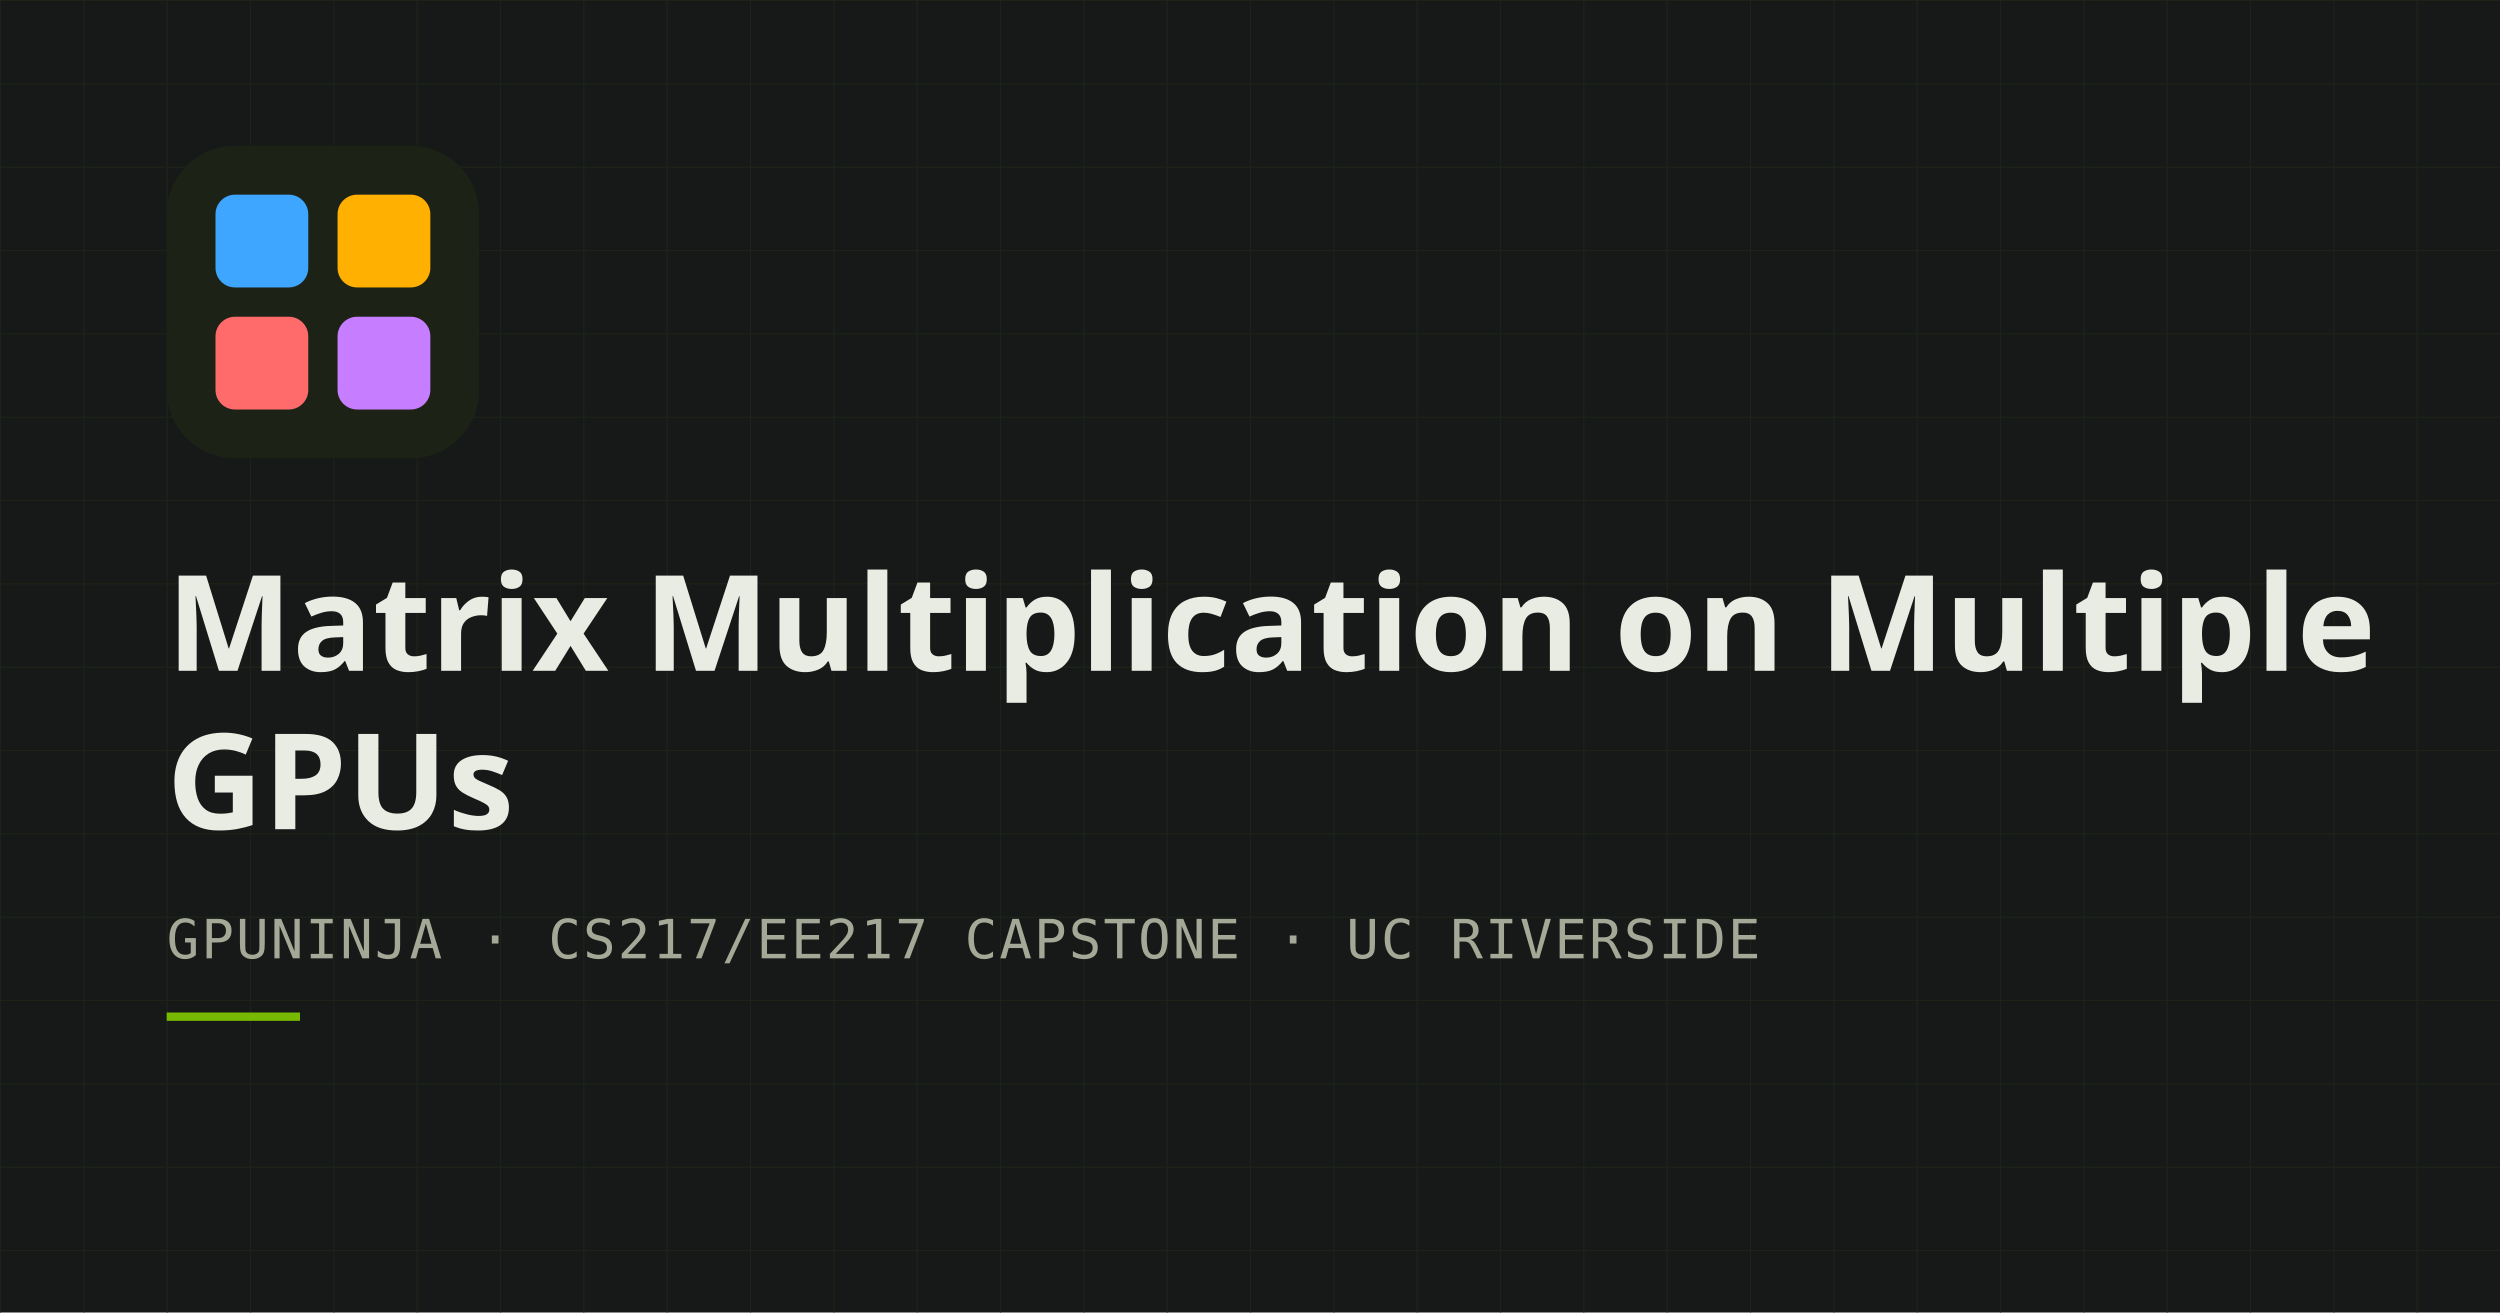
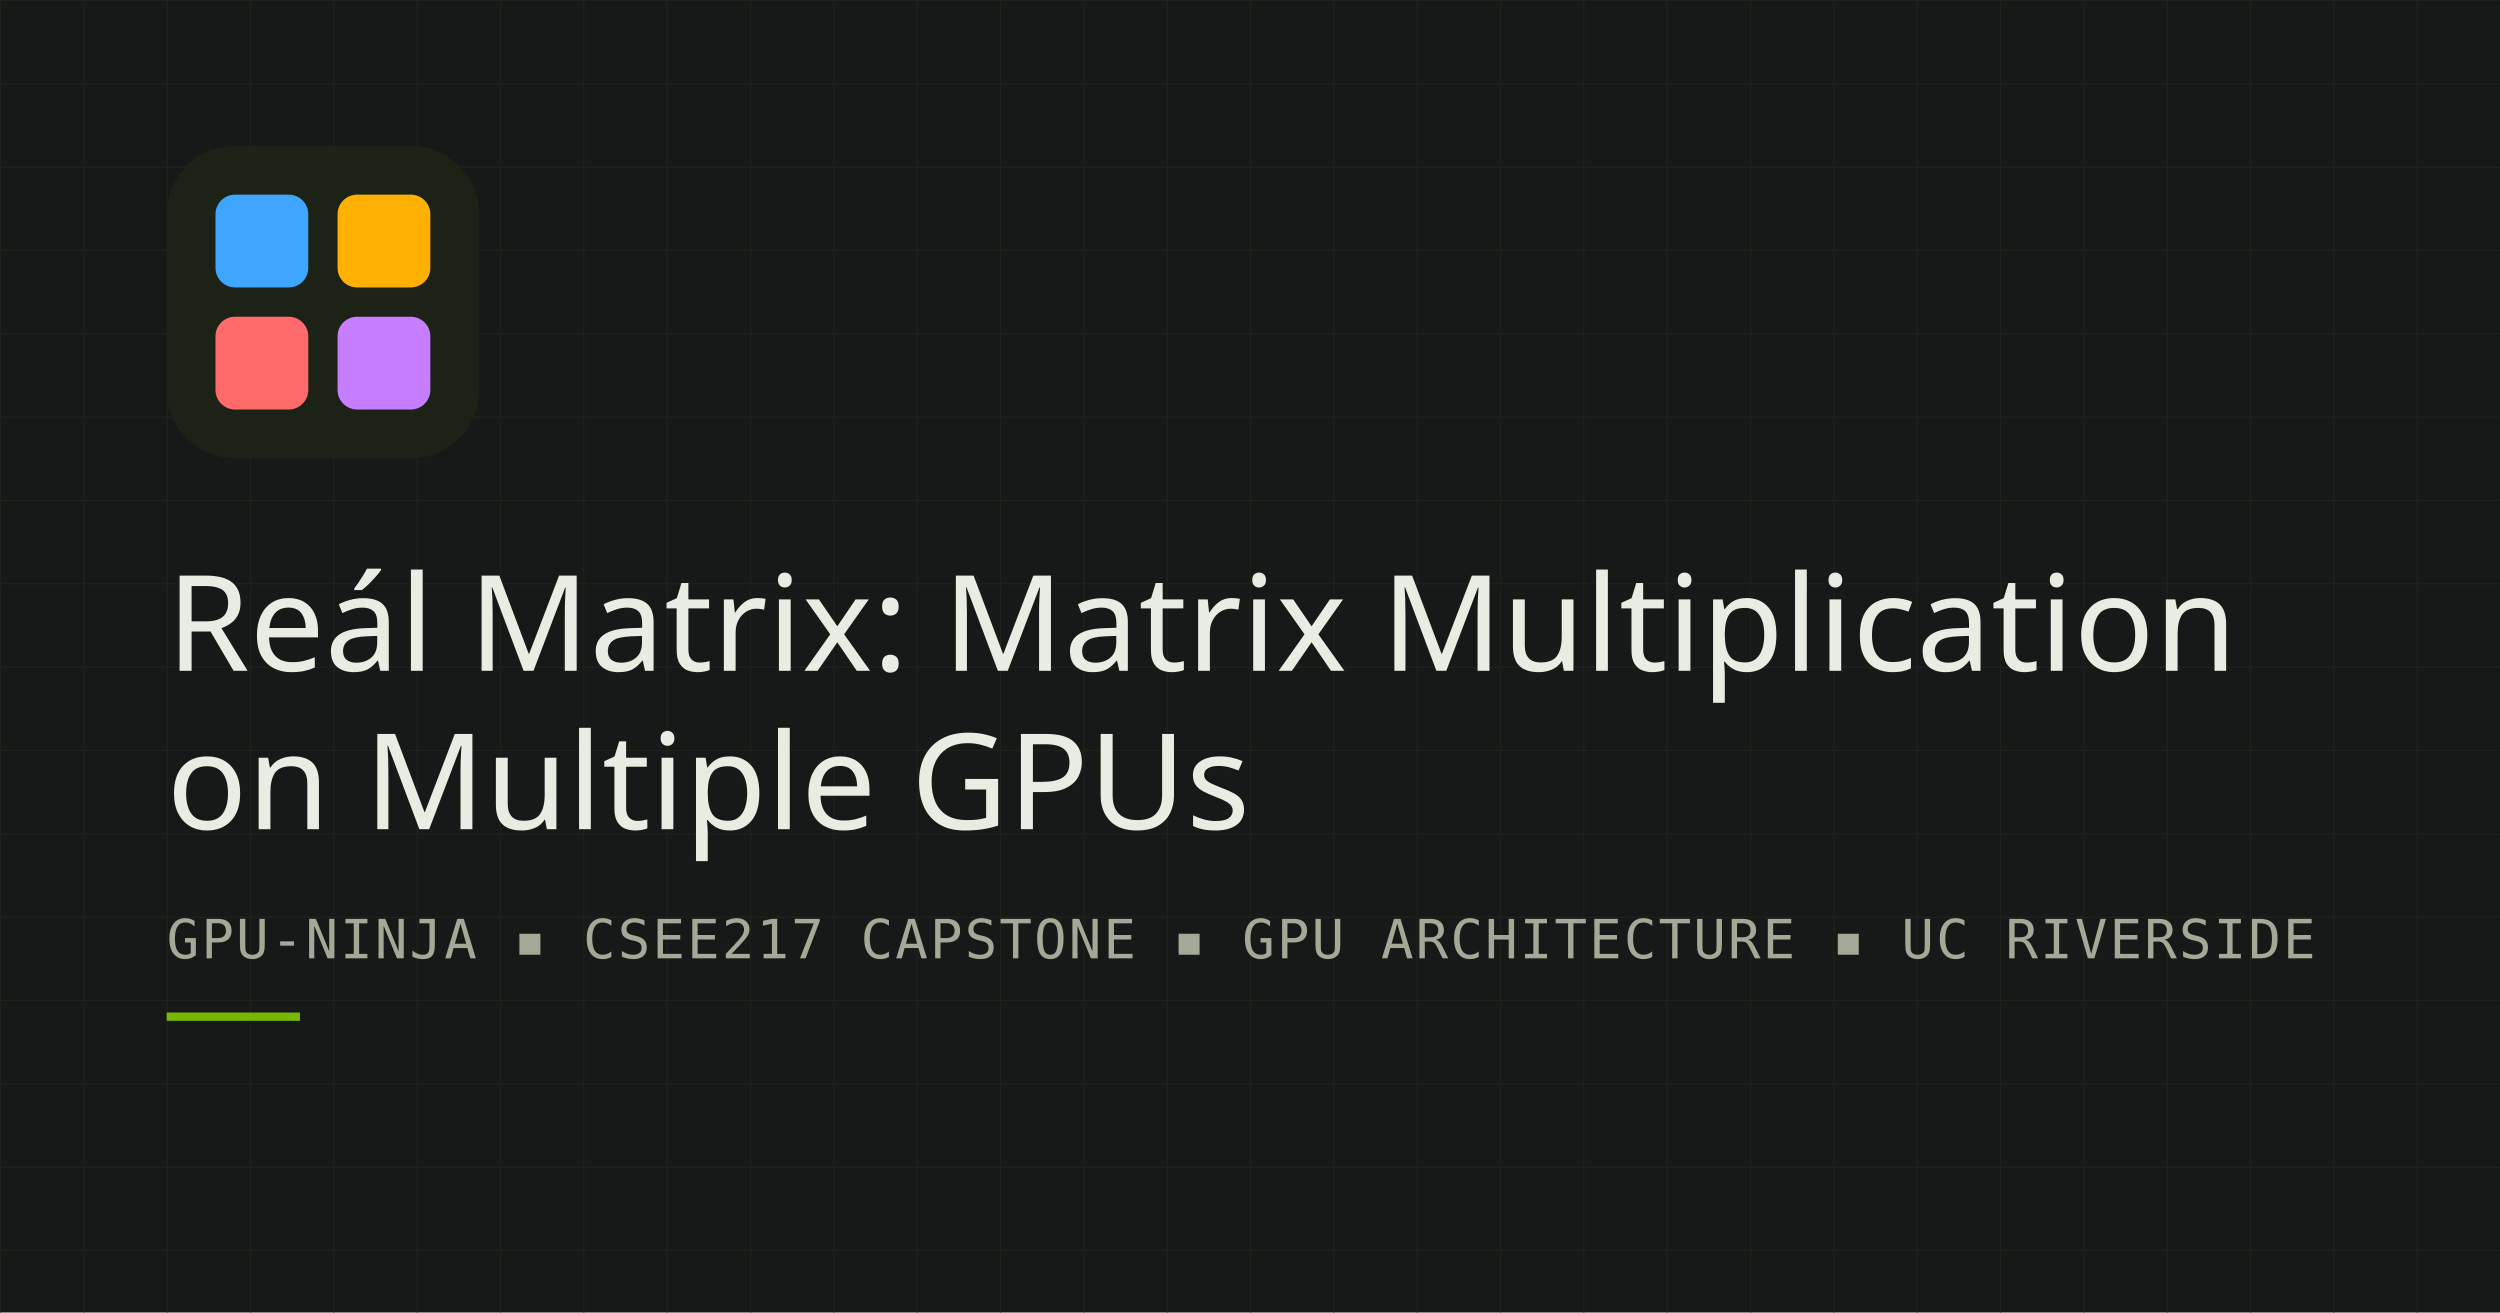
<svg xmlns="http://www.w3.org/2000/svg" viewBox="0 0 1200 630" width="1200" height="630">
  <defs>
    <pattern id="tile-grid" width="40" height="40" patternUnits="userSpaceOnUse">
      <path d="M 40 0 L 0 0 0 40" fill="none" stroke="#1E2319" stroke-width="1" />
    </pattern>
  </defs>
  <rect width="1200" height="630" fill="#161917" />
  <rect width="1200" height="630" fill="url(#tile-grid)" />
  <g transform="translate(80,70) scale(2.34375)">
    <rect width="64" height="64" rx="14" fill="#1C2216" />
    <rect x="10" y="10" width="19" height="19" rx="4" fill="#3EA6FF" />
    <rect x="35" y="10" width="19" height="19" rx="4" fill="#FFB000" />
    <rect x="10" y="35" width="19" height="19" rx="4" fill="#FF6B6B" />
    <rect x="35" y="35" width="19" height="19" rx="4" fill="#C77DFF" />
  </g>
-   <text x="80" y="322" font-family="Space Grotesk, sans-serif" font-weight="700" font-size="64" fill="#E9ECE3">Matrix Multiplication on Multiple</text>
-   <text x="80" y="398" font-family="Space Grotesk, sans-serif" font-weight="700" font-size="64" fill="#E9ECE3">GPUs</text>
-   <text x="80" y="460" font-family="IBM Plex Mono, monospace" font-weight="500" font-size="26" letter-spacing="1" fill="#A3A996">GPUNINJA · CS217/EE217 CAPSTONE · UC RIVERSIDE</text>
+   <text x="80" y="322" font-family="Space Grotesk, sans-serif" font-weight="500" font-size="64" fill="#E9ECE3">Reál Matrix: Matrix Multiplication</text>
+   <text x="80" y="398" font-family="Space Grotesk, sans-serif" font-weight="500" font-size="64" fill="#E9ECE3"> on Multiple GPUs</text>
+   <text x="80" y="460" font-family="IBM Plex Mono, monospace" font-weight="500" font-size="26" letter-spacing="1" fill="#A3A996">GPU-NINJA ▪ CSEE217 CAPSTONE ▪ GPU ARCHITECTURE ▪ UC RIVERSIDE</text>
  <rect x="80" y="486" width="64" height="4" fill="#76B900" />
</svg>
